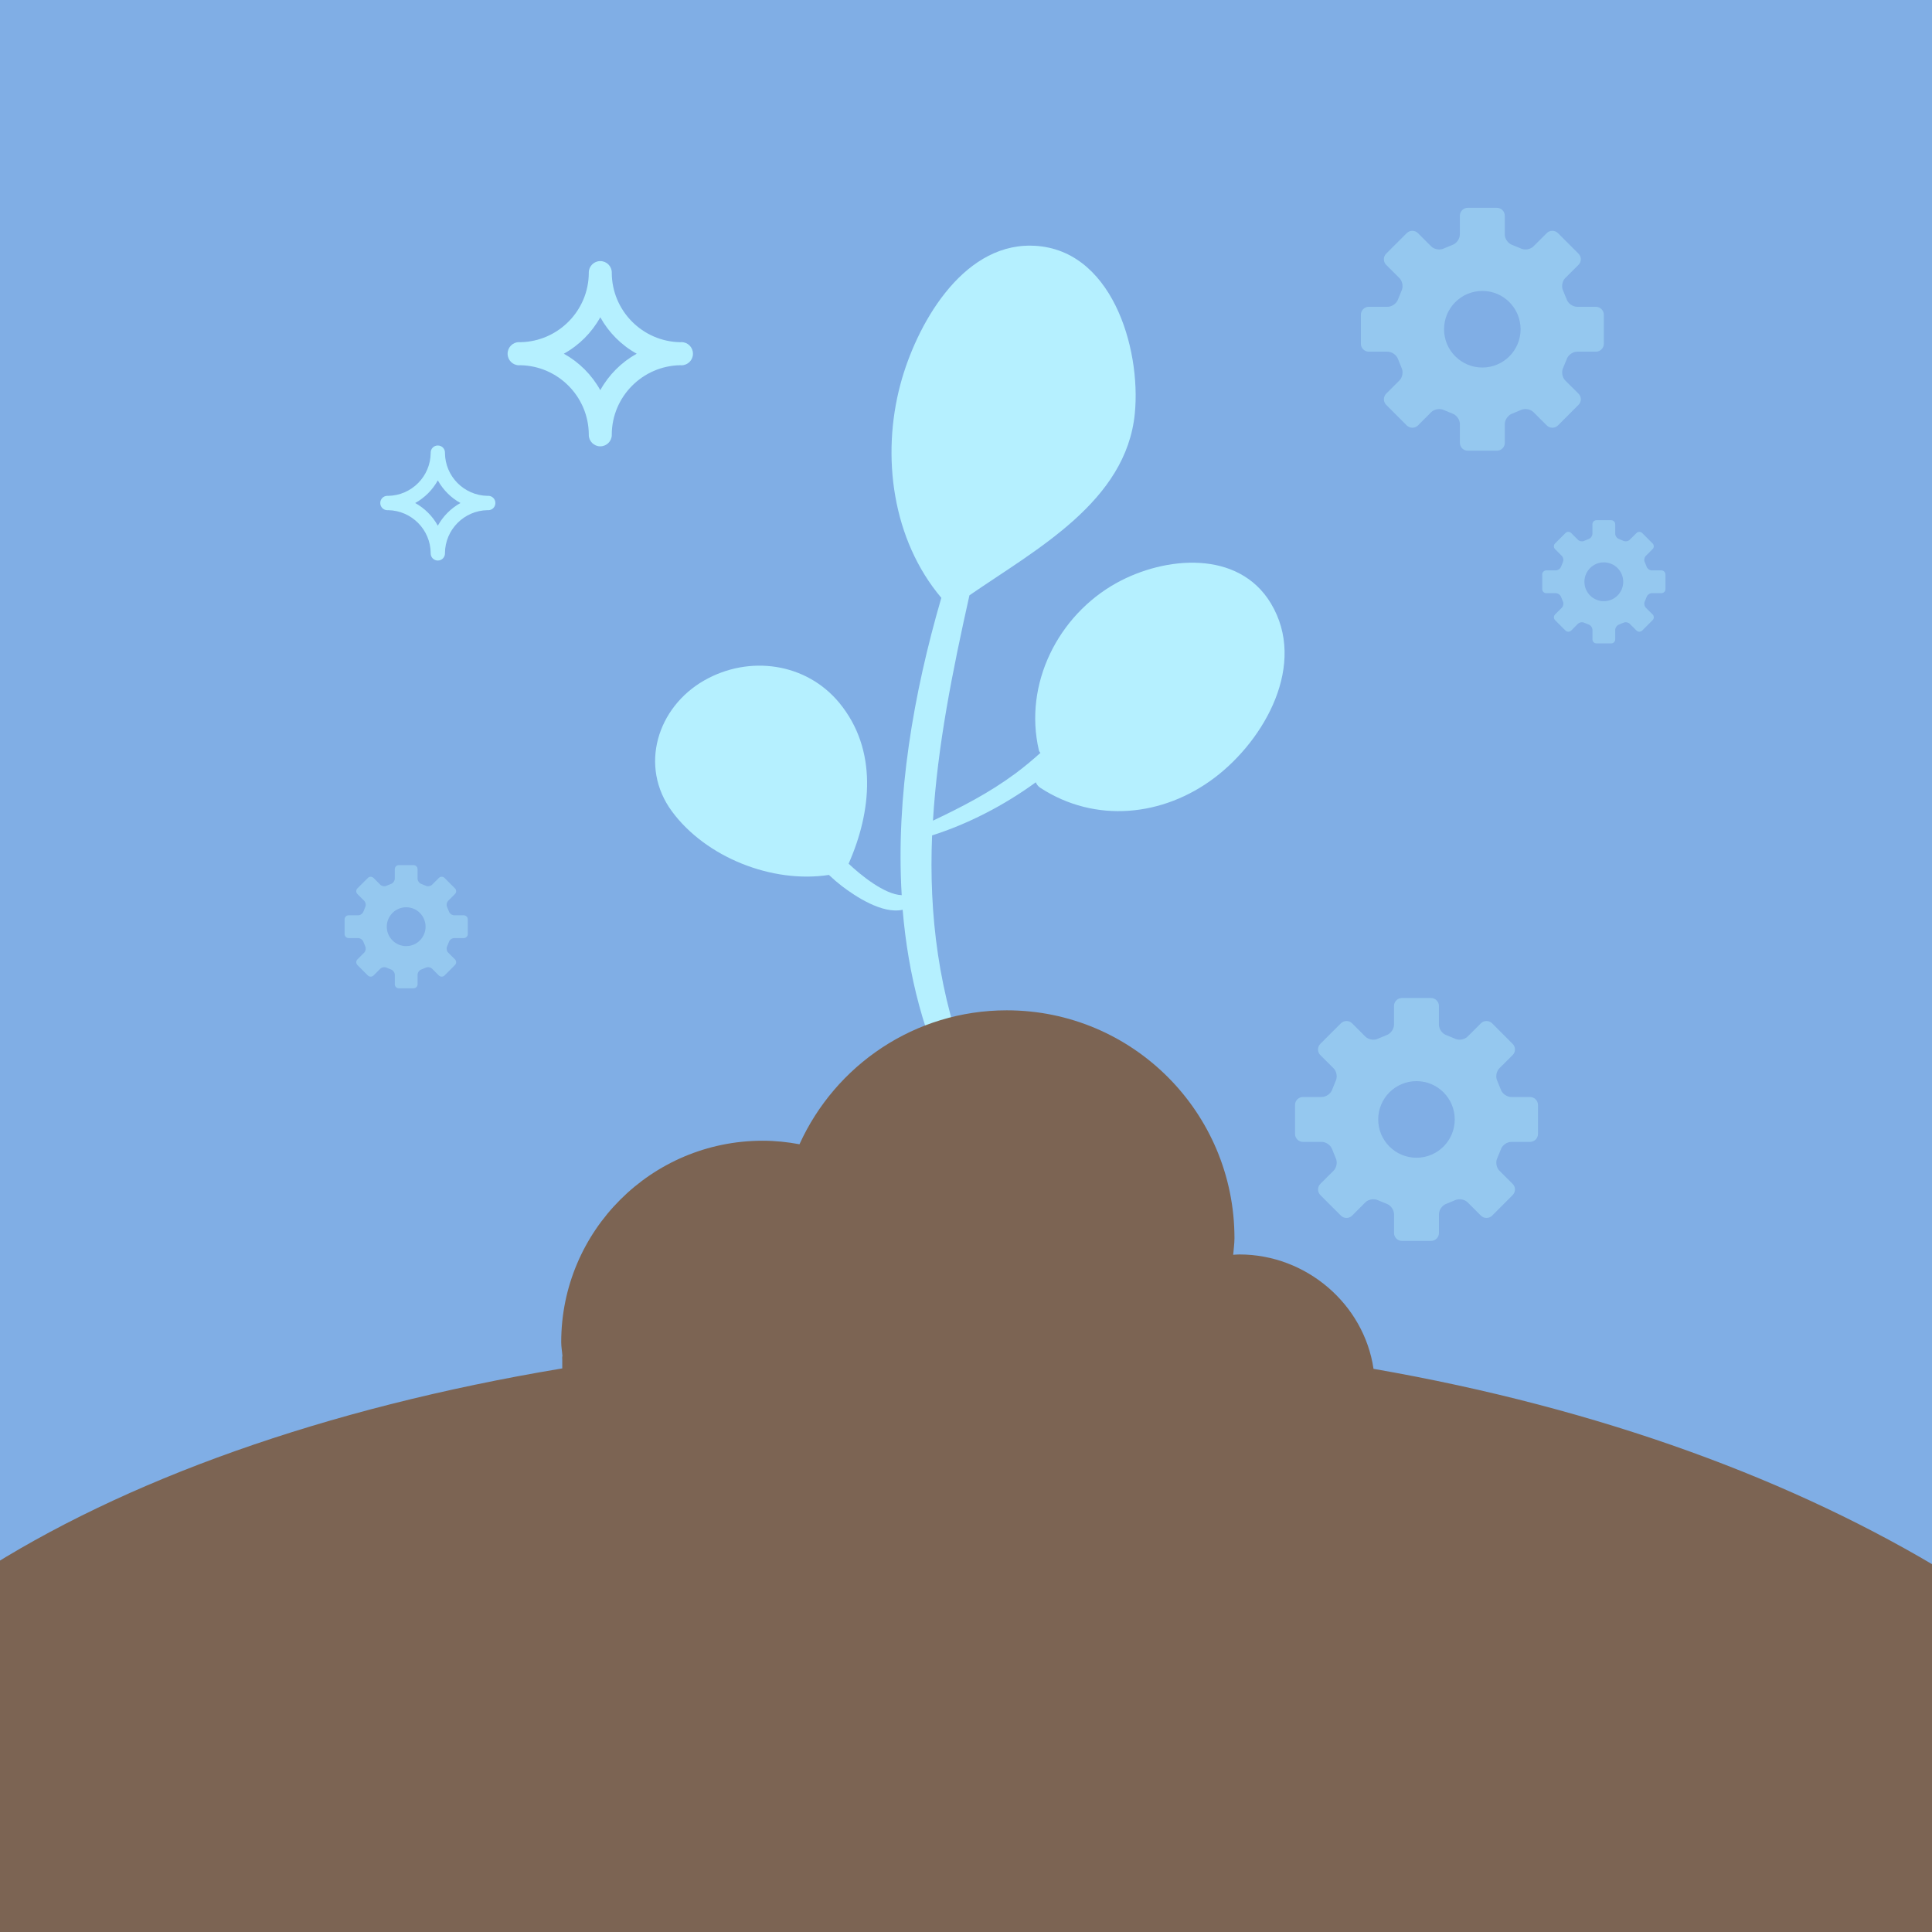
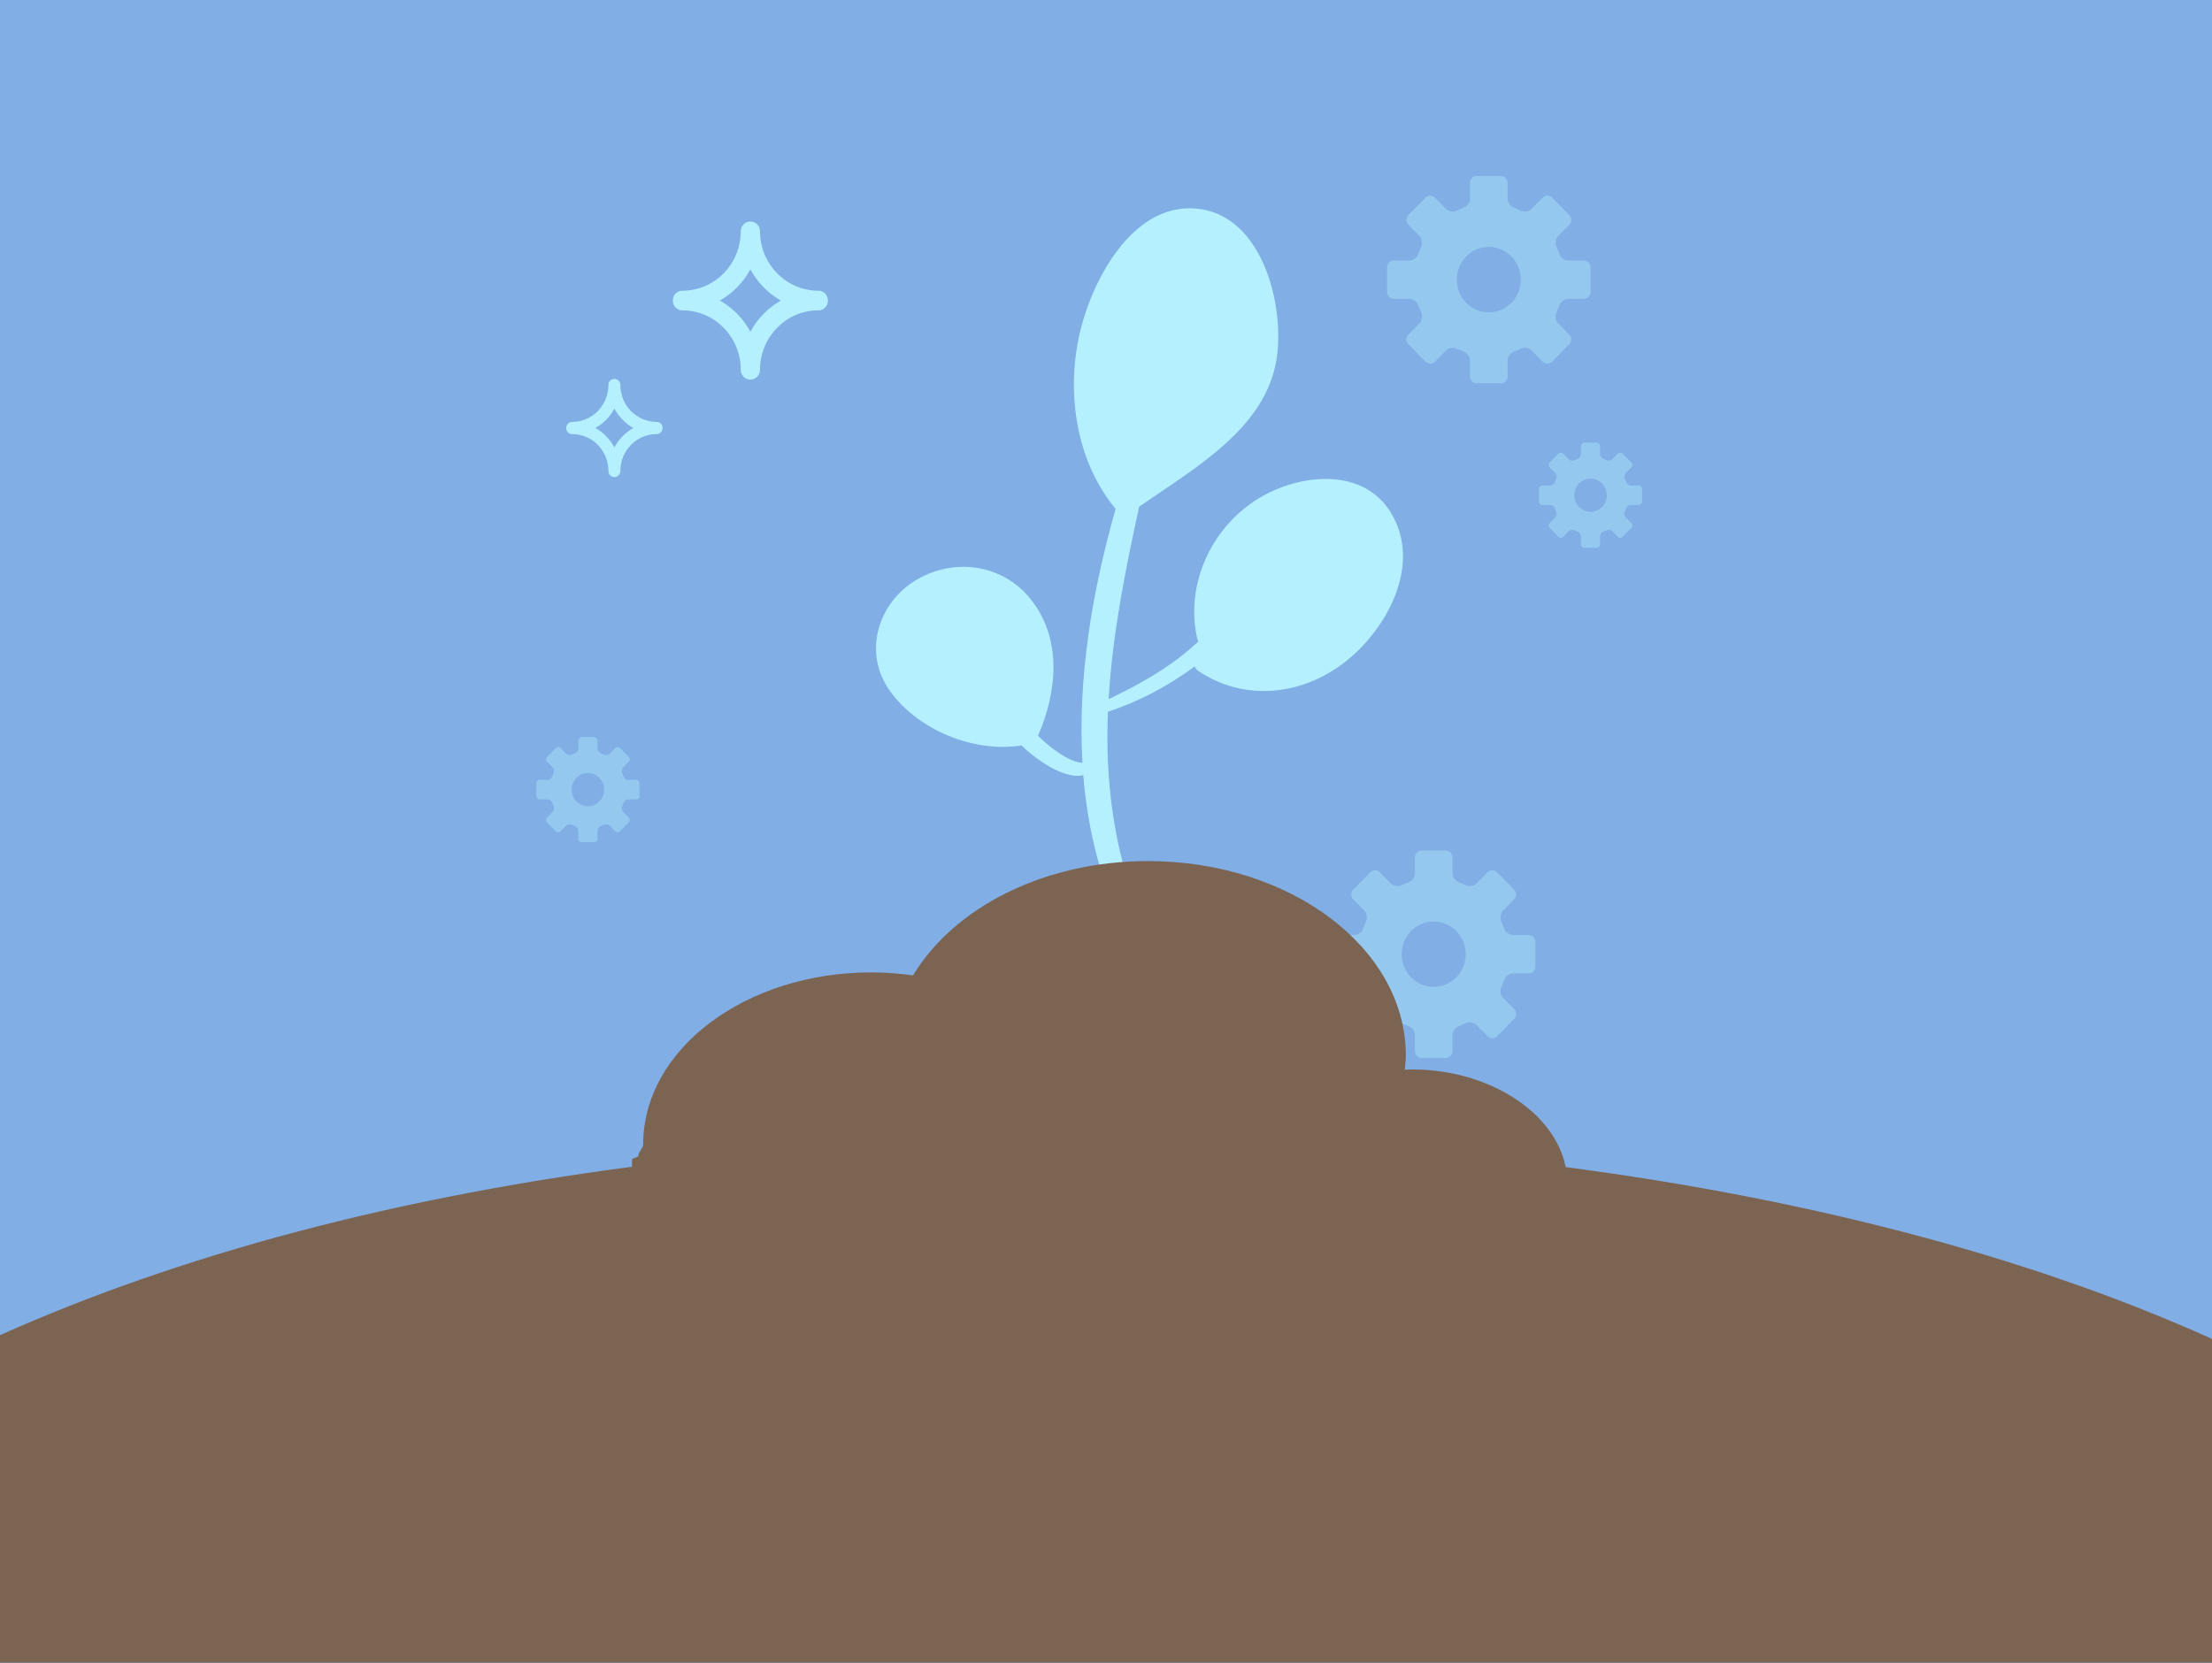
- <svg xmlns="http://www.w3.org/2000/svg" version="1.1" id="Capa_1" x="0px" y="0px" width="390px" height="390px" viewBox="0 0 390 390" enable-background="new 0 0 390 390" xml:space="preserve">
-   <rect x="-3.616" y="-4.9" fill="#80AEE5" width="398.787" height="398.787" />
-   <path fill="#B5F0FF" d="M256.545,121.798c-6.537-10.865-21.364-9.53-31.131-4.135c-11.853,6.558-18.813,20.433-15.704,33.774  c0.058,0.24,0.174,0.412,0.315,0.542c-1.626,1.46-3.307,2.874-5.102,4.197c-5.209,3.854-10.805,6.738-16.591,9.485  c0.906-15.09,3.936-30.142,7.361-45.488c13.558-9.343,31.639-18.941,33.384-36.697c1.302-13.209-4.722-33.681-20.992-33.887  c-14.106-0.176-23.181,16.235-26.322,27.976c-3.896,14.562-1.61,31.433,8.257,43.117c-5.638,19.362-9.197,40.051-7.999,60.02  c-3.456-0.121-8.293-4.058-10.717-6.356c4.655-10.508,5.906-22.99-1.858-32.44c-6.695-8.142-18.216-9.718-27.268-4.562  c-9.5,5.401-13.235,17.356-6.534,26.447c6.844,9.277,20.246,14.589,31.682,12.824c0.876,0.828,1.755,1.585,2.571,2.216  c2.831,2.163,8.235,5.721,12.316,4.818c1.096,13.087,4.302,25.83,10.43,37.623c1.198,2.31,5.118,0.628,4.203-1.845  c-0.245-0.654-0.48-1.307-0.725-1.956c-0.048-0.129-0.131-0.226-0.197-0.334c-6.534-16.481-8.418-32.526-7.769-48.5  c7.187-2.288,14.458-6,20.936-10.72c0.176,0.412,0.435,0.802,0.904,1.106c11.081,7.236,24.838,5.821,35.218-2.054  C255.34,149.293,263.915,134.046,256.545,121.798" />
-   <path fill="#7C6453" d="M277.264,276.317c-1.928-13.043-13.537-23.088-27.072-23.088c-0.486,0-0.778,0.043-1.257,0.068  c0.081-1.104,0.259-2.211,0.259-3.345c0-25.406-20.552-46.005-45.96-46.005c-18.626,0-34.619,11.104-41.847,27.036  c-2.424-0.452-4.883-0.712-7.433-0.712c-22.464,0-40.666,18.207-40.666,40.669c0,0.937,0.179,1.857,0.245,2.779  c-0.086,0.264-0.033,0.521-0.033,0.798v1.713c-48,8-88.622,22.591-118,41.61V394.5h398v-76.658  C362.5,298.893,323.354,284.338,277.264,276.317z" />
-   <path fill="#B5F0FF" d="M118.852,87.78c0,1.279,1.038,2.317,2.315,2.317c0.003,0,0.003-0.002,0.009-0.002l0.005,0.002  c1.279,0,2.317-1.038,2.317-2.317c0-0.029-0.004-0.053-0.004-0.079c0.043-7.646,6.208-13.846,13.832-13.977  c0.079,0.003,0.158,0.014,0.235,0.014c1.279,0,2.319-1.039,2.319-2.318c0-0.005,0-0.014,0-0.019c0-0.004,0-0.012,0-0.018  c0-1.277-1.04-2.318-2.319-2.318c-0.077,0-0.156,0.012-0.235,0.014c-7.624-0.129-13.785-6.331-13.832-13.974  c0-0.03,0.004-0.052,0.004-0.081c0-1.279-1.038-2.316-2.317-2.316l-0.005,0.002c-0.005,0-0.005-0.002-0.009-0.002  c-1.277,0-2.315,1.037-2.315,2.316c0,0.029,0.005,0.051,0.005,0.081c-0.045,7.643-6.211,13.845-13.833,13.974  c-0.077-0.002-0.158-0.014-0.239-0.014c-1.276,0-2.316,1.041-2.316,2.318c0,0.006,0.003,0.014,0.003,0.018  c0,0.005-0.003,0.014-0.003,0.019c0,1.279,1.04,2.318,2.316,2.318c0.081,0,0.162-0.011,0.239-0.014  c7.622,0.13,13.787,6.33,13.833,13.977C118.857,87.727,118.852,87.752,118.852,87.78z M113.819,71.401  c3.093-1.71,5.646-4.269,7.357-7.362c1.707,3.093,4.264,5.652,7.354,7.362c-3.089,1.714-5.646,4.271-7.354,7.364  C119.465,75.672,116.912,73.115,113.819,71.401z" />
-   <path fill="#B5F0FF" d="M86.938,111.713c0,0.794,0.646,1.44,1.438,1.44c0.001,0,0.001-0.001,0.005-0.001l0.004,0.001  c0.792,0,1.44-0.646,1.44-1.44c0-0.018-0.004-0.032-0.004-0.049c0.027-4.748,3.857-8.6,8.593-8.681  c0.05,0.001,0.099,0.008,0.145,0.008c0.796,0,1.44-0.646,1.44-1.44c0-0.003,0-0.009,0-0.012c0-0.003,0-0.008,0-0.012  c0-0.793-0.644-1.439-1.44-1.439c-0.046,0-0.095,0.006-0.145,0.008c-4.736-0.081-8.564-3.932-8.593-8.679  c0-0.02,0.004-0.033,0.004-0.051c0-0.794-0.647-1.438-1.44-1.438l-0.004,0.001c-0.003,0-0.003-0.001-0.005-0.001  c-0.793,0-1.438,0.644-1.438,1.438c0,0.019,0.004,0.031,0.004,0.051c-0.027,4.747-3.859,8.599-8.593,8.679  c-0.048-0.002-0.099-0.008-0.148-0.008c-0.794,0-1.438,0.646-1.438,1.439c0,0.004,0.002,0.008,0.002,0.012  c0,0.003-0.002,0.008-0.002,0.012c0,0.794,0.644,1.44,1.438,1.44c0.05,0,0.1-0.007,0.148-0.008c4.734,0.081,8.562,3.933,8.593,8.681  C86.942,111.681,86.938,111.697,86.938,111.713z M83.813,101.54c1.92-1.063,3.507-2.652,4.568-4.573  c1.06,1.921,2.648,3.51,4.569,4.573c-1.92,1.064-3.509,2.652-4.569,4.574C87.32,104.192,85.734,102.604,83.813,101.54z" />
-   <g opacity="0.4">
-     <path fill="#B5F0FF" d="M335.377,115.142h-1.924c-0.448,0-0.93-0.342-1.067-0.765l-0.356-0.873c-0.205-0.4-0.107-0.978,0.206-1.299   l1.359-1.356c0.322-0.31,0.322-0.831,0-1.145l-2.099-2.106c-0.322-0.315-0.835-0.315-1.146,0l-1.362,1.358   c-0.312,0.315-0.898,0.414-1.299,0.211l-0.867-0.357c-0.426-0.139-0.77-0.62-0.77-1.068v-1.921c0-0.443-0.366-0.812-0.817-0.812   h-2.97c-0.446,0-0.812,0.368-0.812,0.812v1.921c0,0.446-0.346,0.93-0.772,1.068l-0.864,0.357c-0.395,0.203-0.986,0.104-1.299-0.211   l-1.355-1.358c-0.317-0.315-0.83-0.315-1.146,0l-2.106,2.106c-0.316,0.314-0.316,0.835,0,1.145l1.358,1.356   c0.317,0.321,0.413,0.898,0.212,1.299l-0.354,0.873c-0.145,0.422-0.624,0.765-1.075,0.765h-1.921c-0.44,0-0.812,0.365-0.812,0.814   v2.97c0,0.447,0.368,0.812,0.812,0.812h1.923c0.448,0,0.929,0.346,1.073,0.77l0.354,0.872c0.201,0.4,0.107,0.983-0.208,1.3   l-1.359,1.357c-0.315,0.316-0.315,0.83,0,1.145l2.104,2.105c0.319,0.313,0.832,0.313,1.147,0l1.354-1.362   c0.312-0.315,0.904-0.409,1.299-0.211l0.868,0.355c0.425,0.145,0.771,0.623,0.771,1.072v1.923c0,0.447,0.364,0.812,0.812,0.812   h2.971c0.447,0,0.814-0.36,0.814-0.812v-1.923c0-0.447,0.352-0.927,0.771-1.072l0.866-0.355c0.4-0.197,0.986-0.104,1.301,0.211   l1.36,1.362c0.312,0.313,0.827,0.313,1.146,0l2.102-2.105c0.319-0.316,0.319-0.829,0-1.145l-1.362-1.357   c-0.313-0.316-0.405-0.9-0.204-1.3l0.356-0.872c0.136-0.424,0.62-0.77,1.065-0.77h1.926c0.442,0,0.811-0.363,0.811-0.812v-2.97   C336.188,115.508,335.819,115.142,335.377,115.142z M323.754,121.361c-2.164,0-3.92-1.757-3.92-3.919   c0-2.167,1.756-3.924,3.92-3.924c2.166,0,3.916,1.757,3.916,3.924C327.67,119.604,325.92,121.361,323.754,121.361z" />
-     <path fill="#B5F0FF" d="M93.618,184.767h-1.924c-0.446,0-0.929-0.344-1.067-0.765l-0.358-0.872   c-0.201-0.401-0.108-0.98,0.206-1.298l1.361-1.357c0.323-0.312,0.323-0.832,0-1.145l-2.098-2.105c-0.321-0.314-0.837-0.314-1.148,0   l-1.362,1.357c-0.312,0.316-0.898,0.414-1.298,0.212l-0.868-0.358c-0.422-0.14-0.77-0.619-0.77-1.068v-1.921   c0-0.445-0.362-0.813-0.814-0.813h-2.971c-0.446,0-0.814,0.365-0.814,0.813v1.921c0,0.446-0.346,0.928-0.77,1.068l-0.866,0.358   c-0.396,0.201-0.988,0.104-1.298-0.212l-1.357-1.357c-0.317-0.314-0.829-0.314-1.146,0l-2.106,2.105   c-0.314,0.312-0.314,0.833,0,1.145l1.362,1.357c0.314,0.318,0.411,0.897,0.208,1.298l-0.353,0.872   c-0.144,0.421-0.621,0.765-1.074,0.765h-1.92c-0.443,0-0.812,0.364-0.812,0.813v2.972c0,0.444,0.368,0.812,0.812,0.812h1.922   c0.45,0,0.929,0.345,1.072,0.771l0.353,0.87c0.203,0.4,0.109,0.983-0.206,1.299l-1.361,1.359c-0.314,0.314-0.314,0.831,0,1.145   l2.103,2.105c0.319,0.313,0.832,0.313,1.149,0l1.356-1.361c0.31-0.315,0.902-0.409,1.296-0.213l0.868,0.358   c0.423,0.142,0.771,0.62,0.771,1.068v1.924c0,0.447,0.364,0.811,0.812,0.811h2.969c0.446,0,0.816-0.36,0.816-0.811v-1.924   c0-0.446,0.352-0.927,0.771-1.068l0.864-0.358c0.402-0.196,0.986-0.103,1.3,0.213l1.361,1.361c0.314,0.313,0.829,0.313,1.148,0   l2.1-2.105c0.321-0.315,0.321-0.83,0-1.145l-1.361-1.359c-0.314-0.315-0.407-0.898-0.205-1.299l0.359-0.87   c0.136-0.426,0.618-0.771,1.065-0.771h1.922c0.444,0,0.814-0.362,0.814-0.812v-2.972C94.428,185.135,94.061,184.767,93.618,184.767   z M81.993,190.986c-2.162,0-3.918-1.757-3.918-3.92c0-2.167,1.756-3.924,3.918-3.924c2.168,0,3.916,1.756,3.916,3.924   C85.909,189.229,84.161,190.986,81.993,190.986z" />
-     <path fill="#B5F0FF" d="M322.15,61.929h-3.796c-0.876,0-1.83-0.677-2.101-1.509l-0.707-1.717c-0.399-0.791-0.215-1.933,0.403-2.561   l2.687-2.676c0.635-0.616,0.635-1.641,0-2.259l-4.139-4.148c-0.633-0.623-1.648-0.623-2.263,0l-2.687,2.675   c-0.615,0.624-1.771,0.816-2.559,0.419l-1.712-0.707c-0.832-0.276-1.516-1.222-1.516-2.107v-3.788c0-0.879-0.716-1.604-1.608-1.604   h-5.856c-0.88,0-1.604,0.719-1.604,1.604v3.788c0,0.88-0.684,1.831-1.519,2.107l-1.707,0.707c-0.78,0.397-1.947,0.205-2.562-0.419   l-2.676-2.675c-0.624-0.623-1.633-0.623-2.257,0l-4.153,4.148c-0.62,0.619-0.62,1.644,0,2.259l2.685,2.676   c0.618,0.628,0.809,1.77,0.412,2.561l-0.697,1.717c-0.283,0.832-1.225,1.509-2.117,1.509h-3.791c-0.87,0-1.598,0.719-1.598,1.604   v5.859c0,0.879,0.725,1.601,1.598,1.601h3.796c0.884,0,1.829,0.681,2.112,1.521l0.697,1.714c0.398,0.792,0.212,1.941-0.41,2.563   l-2.683,2.681c-0.615,0.619-0.615,1.638,0,2.255l4.149,4.151c0.627,0.62,1.641,0.62,2.267,0l2.671-2.681   c0.612-0.623,1.779-0.806,2.558-0.423l1.712,0.708c0.836,0.28,1.519,1.226,1.519,2.11v3.792c0,0.882,0.72,1.598,1.604,1.598h5.853   c0.884,0,1.61-0.711,1.61-1.598V85.59c0-0.882,0.692-1.83,1.521-2.11l1.705-0.708c0.791-0.383,1.945-0.199,2.562,0.423l2.685,2.681   c0.618,0.62,1.633,0.62,2.263,0l4.14-4.151c0.632-0.622,0.632-1.636,0-2.255l-2.686-2.681c-0.617-0.622-0.802-1.771-0.401-2.563   l0.706-1.714c0.269-0.84,1.221-1.521,2.102-1.521h3.79c0.877,0,1.604-0.714,1.604-1.601v-5.859   C323.748,62.656,323.024,61.929,322.15,61.929z M299.229,74.192c-4.265,0-7.729-3.463-7.729-7.727c0-4.275,3.464-7.738,7.729-7.738   c4.272,0,7.723,3.463,7.723,7.738C306.951,70.729,303.501,74.192,299.229,74.192z" />
-     <path fill="#B5F0FF" d="M308.858,221.443h-3.796c-0.879,0-1.83-0.676-2.102-1.508l-0.706-1.718c-0.4-0.791-0.216-1.934,0.403-2.561   l2.686-2.676c0.635-0.616,0.635-1.643,0-2.259l-4.14-4.149c-0.631-0.62-1.646-0.62-2.263,0l-2.685,2.675   c-0.617,0.624-1.771,0.818-2.559,0.42l-1.714-0.706c-0.832-0.276-1.514-1.222-1.514-2.107v-3.789c0-0.878-0.716-1.603-1.608-1.603   h-5.856c-0.882,0-1.606,0.721-1.606,1.603v3.789c0,0.881-0.684,1.831-1.517,2.107l-1.707,0.706   c-0.782,0.398-1.949,0.204-2.562-0.42l-2.676-2.675c-0.624-0.62-1.633-0.62-2.257,0l-4.155,4.149c-0.618,0.616-0.618,1.643,0,2.259   l2.685,2.676c0.62,0.627,0.809,1.77,0.414,2.561l-0.697,1.718c-0.283,0.832-1.227,1.508-2.12,1.508h-3.788   c-0.87,0-1.6,0.719-1.6,1.604v5.858c0,0.88,0.725,1.602,1.6,1.602h3.794c0.886,0,1.831,0.679,2.114,1.52l0.697,1.715   c0.398,0.792,0.212,1.94-0.41,2.562l-2.683,2.681c-0.617,0.62-0.617,1.639,0,2.255l4.149,4.151c0.625,0.619,1.641,0.619,2.265,0   l2.673-2.683c0.611-0.622,1.779-0.805,2.558-0.423l1.712,0.708c0.836,0.28,1.517,1.225,1.517,2.11v3.793   c0,0.882,0.72,1.6,1.604,1.6h5.854c0.884,0,1.61-0.714,1.61-1.6v-3.793c0-0.884,0.69-1.83,1.521-2.11l1.705-0.708   c0.789-0.382,1.945-0.199,2.562,0.423l2.684,2.683c0.617,0.619,1.632,0.619,2.264,0l4.138-4.151c0.633-0.622,0.633-1.635,0-2.255   l-2.686-2.681c-0.617-0.622-0.8-1.771-0.4-2.562l0.707-1.715c0.267-0.841,1.221-1.52,2.102-1.52h3.79   c0.875,0,1.604-0.714,1.604-1.602v-5.858C310.456,222.17,309.732,221.443,308.858,221.443z M285.936,233.706   c-4.264,0-7.728-3.462-7.728-7.729c0-4.274,3.464-7.736,7.728-7.736c4.273,0,7.723,3.462,7.723,7.736   C293.658,230.244,290.209,233.706,285.936,233.706z" />
+ <svg xmlns="http://www.w3.org/2000/svg" xmlns:xlink="http://www.w3.org/1999/xlink" version="1.1" id="Capa_1" x="0px" y="0px" width="266px" height="200px" viewBox="0 0 266 200" enable-background="new 0 0 266 200" xml:space="preserve">
+   <g>
+     <defs>
+       <rect id="SVGID_1_" width="268" height="202" />
+     </defs>
+     <clipPath id="SVGID_2_">
+       <use xlink:href="#SVGID_1_" overflow="visible" />
+     </clipPath>
+     <g clip-path="url(#SVGID_2_)">
+       <rect x="-1.515" y="-2.663" fill="#80AEE5" width="269.005" height="202.851" />
+       <path fill="#B5F0FF" d="M89.077,44.481c0,0.65,0.519,1.18,1.156,1.18c0.002,0,0.002-0.002,0.004-0.002    c0.001,0,0.004,0.002,0.004,0.002c0.637,0,1.155-0.53,1.155-1.18c0-0.015-0.002-0.027-0.002-0.04    c0.021-3.891,3.095-7.043,6.898-7.11c0.04,0.001,0.078,0.007,0.117,0.007c0.638,0,1.156-0.529,1.156-1.179    c0-0.003,0-0.006,0-0.009c0-0.003,0-0.006,0-0.009c0-0.65-0.518-1.18-1.156-1.18c-0.039,0-0.078,0.005-0.117,0.007    c-3.803-0.065-6.875-3.22-6.898-7.107c0-0.015,0.002-0.027,0.002-0.042c0-0.651-0.518-1.177-1.155-1.177    c0,0-0.003,0.001-0.004,0.001c-0.002,0-0.002-0.001-0.004-0.001c-0.637,0-1.156,0.526-1.156,1.177    c0,0.015,0.003,0.027,0.003,0.042c-0.022,3.888-3.098,7.042-6.899,7.107c-0.038-0.002-0.079-0.007-0.117-0.007    c-0.638,0-1.156,0.529-1.156,1.18c0,0.003,0.002,0.006,0.002,0.009c0,0.003-0.002,0.006-0.002,0.009    c0,0.65,0.518,1.179,1.156,1.179c0.038,0,0.079-0.006,0.117-0.007c3.802,0.066,6.876,3.219,6.899,7.11    C89.081,44.454,89.077,44.466,89.077,44.481z M86.568,36.15c1.543-0.871,2.815-2.172,3.668-3.746    c0.851,1.574,2.126,2.875,3.667,3.746c-1.542,0.872-2.816,2.171-3.667,3.747C89.384,38.321,88.112,37.021,86.568,36.15z" />
+       <path fill="#B5F0FF" d="M73.163,56.654c0,0.405,0.321,0.733,0.717,0.733c0.002,0,0.002,0,0.002,0c0.002,0,0.003,0,0.003,0    c0.396,0,0.718-0.329,0.718-0.733c0-0.008-0.002-0.016-0.002-0.024c0.014-2.415,1.923-4.374,4.286-4.417    c0.024,0.002,0.048,0.005,0.073,0.005c0.395,0,0.718-0.328,0.718-0.731c0-0.002,0-0.005,0-0.006c0-0.002,0-0.004,0-0.006    c0-0.404-0.323-0.732-0.718-0.732c-0.025,0-0.049,0.003-0.073,0.003c-2.363-0.04-4.272-1.999-4.286-4.415    c0-0.009,0.002-0.015,0.002-0.025c0-0.406-0.322-0.731-0.718-0.731c0,0-0.001,0-0.002,0c0,0-0.001,0-0.003,0    c-0.396,0-0.717,0.326-0.717,0.731c0,0.01,0.002,0.016,0.002,0.025c-0.014,2.417-1.924,4.375-4.286,4.415    c-0.024,0-0.048-0.003-0.074-0.003c-0.395,0-0.717,0.329-0.717,0.732c0,0.002,0,0.004,0,0.006c0,0.001,0,0.004,0,0.006    c0,0.404,0.322,0.731,0.717,0.731c0.026,0,0.05-0.003,0.074-0.005c2.362,0.043,4.272,2.002,4.286,4.417    C73.165,56.639,73.163,56.647,73.163,56.654z M71.604,51.481c0.958-0.542,1.75-1.35,2.279-2.326    c0.528,0.976,1.322,1.784,2.278,2.326c-0.956,0.541-1.75,1.348-2.278,2.325C73.353,52.829,72.562,52.022,71.604,51.481z" />
+       <g opacity="0.4">
+         <path fill="#B5F0FF" d="M197.062,58.398h-0.961c-0.223,0-0.462-0.173-0.53-0.389l-0.18-0.444     c-0.102-0.204-0.053-0.498,0.104-0.659l0.678-0.69c0.162-0.159,0.162-0.423,0-0.584l-1.047-1.07c-0.159-0.16-0.417-0.16-0.571,0     l-0.678,0.692c-0.158,0.16-0.448,0.21-0.647,0.108l-0.435-0.183c-0.211-0.07-0.384-0.316-0.384-0.543v-0.978     c0-0.226-0.181-0.413-0.407-0.413h-1.481c-0.222,0-0.403,0.188-0.403,0.413v0.978c0,0.227-0.174,0.473-0.387,0.543l-0.432,0.183     c-0.196,0.102-0.491,0.052-0.646-0.108l-0.678-0.692c-0.157-0.16-0.412-0.16-0.571,0l-1.051,1.07     c-0.156,0.161-0.156,0.425,0,0.584l0.678,0.69c0.158,0.162,0.206,0.455,0.106,0.659l-0.177,0.444     c-0.071,0.215-0.311,0.389-0.535,0.389h-0.959c-0.221,0-0.403,0.186-0.403,0.414v1.511c0,0.227,0.182,0.413,0.403,0.413h0.959     c0.223,0,0.464,0.177,0.535,0.392l0.177,0.444c0.101,0.203,0.054,0.5-0.104,0.661l-0.679,0.69c-0.157,0.161-0.157,0.423,0,0.582     l1.05,1.07c0.159,0.161,0.415,0.161,0.573,0l0.676-0.692c0.154-0.16,0.449-0.208,0.646-0.107l0.433,0.18     c0.211,0.074,0.386,0.317,0.386,0.546v0.979c0,0.226,0.181,0.412,0.404,0.412h1.48c0.225,0,0.406-0.183,0.406-0.412v-0.979     c0-0.227,0.176-0.472,0.385-0.546l0.434-0.18c0.199-0.101,0.491-0.053,0.647,0.107l0.679,0.692c0.155,0.161,0.413,0.161,0.57,0     l1.05-1.07c0.159-0.16,0.159-0.421,0-0.582l-0.681-0.69c-0.156-0.161-0.202-0.458-0.102-0.661l0.179-0.444     c0.067-0.215,0.309-0.392,0.529-0.392h0.962c0.221,0,0.403-0.184,0.403-0.413v-1.511     C197.467,58.587,197.282,58.398,197.062,58.398z M191.267,61.562c-1.08,0-1.955-0.894-1.955-1.993     c0-1.102,0.875-1.997,1.955-1.997c1.078,0,1.951,0.895,1.951,1.997C193.218,60.669,192.345,61.562,191.267,61.562z" />
+         <path fill="#B5F0FF" d="M76.494,93.814h-0.961c-0.221,0-0.461-0.174-0.53-0.388l-0.179-0.444     c-0.101-0.204-0.054-0.497,0.102-0.66l0.68-0.69c0.161-0.159,0.161-0.423,0-0.583l-1.047-1.07c-0.16-0.161-0.416-0.161-0.572,0     l-0.678,0.691c-0.157,0.16-0.448,0.209-0.647,0.108l-0.434-0.183c-0.21-0.07-0.383-0.315-0.383-0.543v-0.978     c0-0.227-0.18-0.413-0.407-0.413h-1.481c-0.221,0-0.405,0.185-0.405,0.413v0.978c0,0.227-0.173,0.473-0.385,0.543l-0.43,0.183     c-0.198,0.102-0.493,0.052-0.648-0.108l-0.677-0.691c-0.158-0.161-0.413-0.161-0.571,0l-1.05,1.07     c-0.156,0.159-0.156,0.423,0,0.583l0.68,0.69c0.157,0.163,0.205,0.456,0.104,0.66l-0.176,0.444     c-0.072,0.214-0.311,0.388-0.537,0.388H64.9c-0.221,0-0.405,0.186-0.405,0.415v1.512c0,0.227,0.183,0.412,0.405,0.412h0.958     c0.224,0,0.464,0.174,0.536,0.392l0.176,0.442c0.102,0.204,0.054,0.501-0.104,0.662l-0.679,0.692     c-0.155,0.159-0.155,0.421,0,0.582l1.049,1.07c0.16,0.16,0.415,0.16,0.574,0l0.675-0.692c0.155-0.161,0.449-0.208,0.647-0.108     l0.433,0.182c0.211,0.072,0.384,0.317,0.384,0.544v0.979c0,0.227,0.183,0.412,0.404,0.412h1.481c0.224,0,0.408-0.183,0.408-0.412     v-0.979c0-0.226,0.175-0.472,0.385-0.544l0.431-0.182c0.2-0.1,0.491-0.052,0.647,0.108l0.679,0.692     c0.155,0.16,0.414,0.16,0.572,0l1.046-1.07c0.161-0.161,0.161-0.423,0-0.582l-0.679-0.692c-0.156-0.16-0.203-0.458-0.101-0.662     l0.178-0.442c0.069-0.217,0.308-0.392,0.531-0.392h0.959c0.221,0,0.405-0.184,0.405-0.412v-1.512     C76.898,94.002,76.714,93.814,76.494,93.814z M70.697,96.978c-1.079,0-1.955-0.893-1.955-1.993c0-1.104,0.875-1.998,1.955-1.998     s1.953,0.894,1.953,1.998C72.65,96.085,71.776,96.978,70.697,96.978z" />
+         <path fill="#B5F0FF" d="M190.467,31.331h-1.894c-0.438,0-0.914-0.344-1.049-0.767l-0.351-0.874     c-0.201-0.403-0.11-0.984,0.2-1.302l1.339-1.362c0.317-0.313,0.317-0.835,0-1.149l-2.064-2.109c-0.314-0.318-0.821-0.318-1.128,0     l-1.339,1.361c-0.308,0.317-0.884,0.414-1.276,0.213l-0.854-0.36c-0.414-0.139-0.756-0.623-0.756-1.071v-1.928     c0-0.447-0.356-0.815-0.802-0.815h-2.921c-0.439,0-0.802,0.367-0.802,0.815v1.928c0,0.448-0.339,0.932-0.755,1.071l-0.853,0.36     c-0.39,0.201-0.971,0.104-1.278-0.213l-1.333-1.361c-0.312-0.318-0.814-0.318-1.126,0l-2.072,2.109     c-0.309,0.314-0.309,0.836,0,1.149l1.338,1.362c0.311,0.318,0.404,0.899,0.207,1.302l-0.348,0.874     c-0.141,0.422-0.612,0.767-1.057,0.767h-1.89c-0.434,0-0.799,0.366-0.799,0.816v2.979c0,0.447,0.362,0.815,0.799,0.815h1.892     c0.442,0,0.914,0.345,1.055,0.774l0.348,0.872c0.199,0.404,0.105,0.987-0.205,1.304l-1.337,1.363     c-0.309,0.314-0.309,0.833,0,1.147l2.069,2.111c0.312,0.316,0.817,0.316,1.13,0l1.332-1.365c0.306-0.315,0.887-0.41,1.275-0.215     l0.854,0.36c0.416,0.144,0.756,0.623,0.756,1.074v1.93c0,0.448,0.359,0.811,0.8,0.811h2.92c0.44,0,0.803-0.36,0.803-0.811v-1.93     c0-0.449,0.345-0.931,0.758-1.074l0.851-0.36c0.394-0.195,0.972-0.1,1.277,0.215l1.341,1.365c0.308,0.316,0.812,0.316,1.126,0     l2.064-2.111c0.316-0.316,0.316-0.833,0-1.147l-1.339-1.363c-0.308-0.316-0.399-0.9-0.199-1.304l0.352-0.872     c0.133-0.429,0.61-0.774,1.049-0.774h1.891c0.437,0,0.8-0.363,0.8-0.815v-2.979C191.263,31.701,190.902,31.331,190.467,31.331z      M179.035,37.569c-2.128,0-3.854-1.762-3.854-3.93c0-2.175,1.727-3.937,3.854-3.937c2.129,0,3.851,1.762,3.851,3.937     C182.886,35.808,181.164,37.569,179.035,37.569z" />
+         <path fill="#B5F0FF" d="M183.836,112.472h-1.893c-0.438,0-0.913-0.345-1.047-0.769l-0.354-0.873     c-0.198-0.402-0.105-0.983,0.202-1.303l1.34-1.361c0.316-0.312,0.316-0.834,0-1.148l-2.064-2.11     c-0.315-0.315-0.821-0.315-1.129,0l-1.337,1.36c-0.31,0.317-0.885,0.417-1.277,0.214l-0.854-0.359     c-0.415-0.14-0.756-0.621-0.756-1.072v-1.926c0-0.447-0.356-0.815-0.802-0.815h-2.921c-0.439,0-0.799,0.366-0.799,0.815v1.926     c0,0.448-0.342,0.933-0.759,1.072l-0.852,0.359c-0.389,0.203-0.972,0.104-1.276-0.214l-1.336-1.36     c-0.311-0.315-0.813-0.315-1.126,0l-2.071,2.11c-0.309,0.314-0.309,0.837,0,1.148l1.34,1.361c0.308,0.319,0.403,0.9,0.205,1.303     l-0.348,0.873c-0.142,0.424-0.61,0.769-1.056,0.769h-1.891c-0.435,0-0.797,0.365-0.797,0.816v2.979     c0,0.447,0.36,0.814,0.797,0.814h1.894c0.441,0,0.911,0.345,1.053,0.772l0.348,0.873c0.199,0.403,0.105,0.986-0.204,1.303     l-1.339,1.364c-0.306,0.315-0.306,0.833,0,1.147l2.069,2.111c0.313,0.314,0.82,0.314,1.132,0l1.332-1.364     c0.304-0.316,0.887-0.41,1.274-0.216l0.855,0.361c0.416,0.141,0.757,0.623,0.757,1.072v1.93c0,0.449,0.357,0.814,0.798,0.814     h2.92c0.44,0,0.804-0.365,0.804-0.814v-1.93c0-0.448,0.343-0.932,0.758-1.072l0.851-0.361c0.395-0.194,0.969-0.101,1.277,0.216     l1.338,1.364c0.31,0.314,0.815,0.314,1.131,0l2.062-2.111c0.315-0.316,0.315-0.832,0-1.147l-1.338-1.364     c-0.309-0.316-0.4-0.899-0.202-1.303l0.353-0.873c0.134-0.428,0.609-0.772,1.049-0.772h1.89c0.438,0,0.801-0.362,0.801-0.814     v-2.979C184.634,112.841,184.271,112.472,183.836,112.472z M172.404,118.709c-2.125,0-3.854-1.762-3.854-3.931     c0-2.175,1.729-3.937,3.854-3.937c2.132,0,3.852,1.762,3.852,3.937C176.256,116.947,174.536,118.709,172.404,118.709z" />
+       </g>
+       <path fill="#B5F0FF" d="M167.332,61.784c-3.259-5.526-10.652-4.848-15.525-2.103c-5.91,3.335-9.382,10.394-7.83,17.18    c0.028,0.121,0.087,0.21,0.156,0.275c-0.811,0.743-1.648,1.462-2.544,2.135c-2.597,1.959-5.389,3.428-8.273,4.825    c0.449-7.677,1.962-15.332,3.669-23.139c6.762-4.751,15.778-9.633,16.649-18.666c0.649-6.72-2.355-17.133-10.469-17.238    c-7.037-0.089-11.561,8.259-13.128,14.23c-1.943,7.408-0.802,15.989,4.119,21.934c-2.812,9.848-4.585,20.371-3.99,30.53    c-1.723-0.062-4.137-2.064-5.344-3.234c2.321-5.345,2.946-11.694-0.926-16.501c-3.34-4.141-9.086-4.943-13.6-2.32    c-4.736,2.747-6.601,8.828-3.258,13.453c3.414,4.718,10.096,7.421,15.799,6.524c0.438,0.42,0.876,0.805,1.284,1.126    c1.412,1.102,4.107,2.91,6.143,2.452c0.546,6.656,2.145,13.139,5.202,19.138c0.598,1.176,2.551,0.318,2.096-0.938    c-0.123-0.334-0.24-0.667-0.361-0.996c-0.023-0.066-0.066-0.115-0.098-0.171c-3.26-8.384-4.2-16.544-3.875-24.668    c3.583-1.164,7.21-3.053,10.441-5.454c0.087,0.208,0.216,0.407,0.449,0.563c5.526,3.681,12.388,2.959,17.563-1.046    C166.733,75.771,171.009,68.015,167.332,61.784" />
+       <path fill="#7C6453" d="M188.273,140.384c-1.301-6.634-9.291-11.743-18.416-11.743c-0.331,0-0.609,0.021-0.932,0.035    c0.055-0.563,0.133-1.126,0.133-1.702c0-12.924-13.881-23.401-31.021-23.401c-12.566,0-23.363,5.648-28.239,13.752    c-1.637-0.229-3.296-0.361-5.019-0.361c-15.155,0-27.434,9.261-27.434,20.686c0,0.478-0.624,0.947-0.578,1.415    c-0.059,0.134-0.768,0.264-0.768,0.405v0.872c-31,4.068-57,11.491-78,21.165V200h269v-38.494    C246,151.867,219.365,144.464,188.273,140.384z" />
+     </g>
  </g>
</svg>
